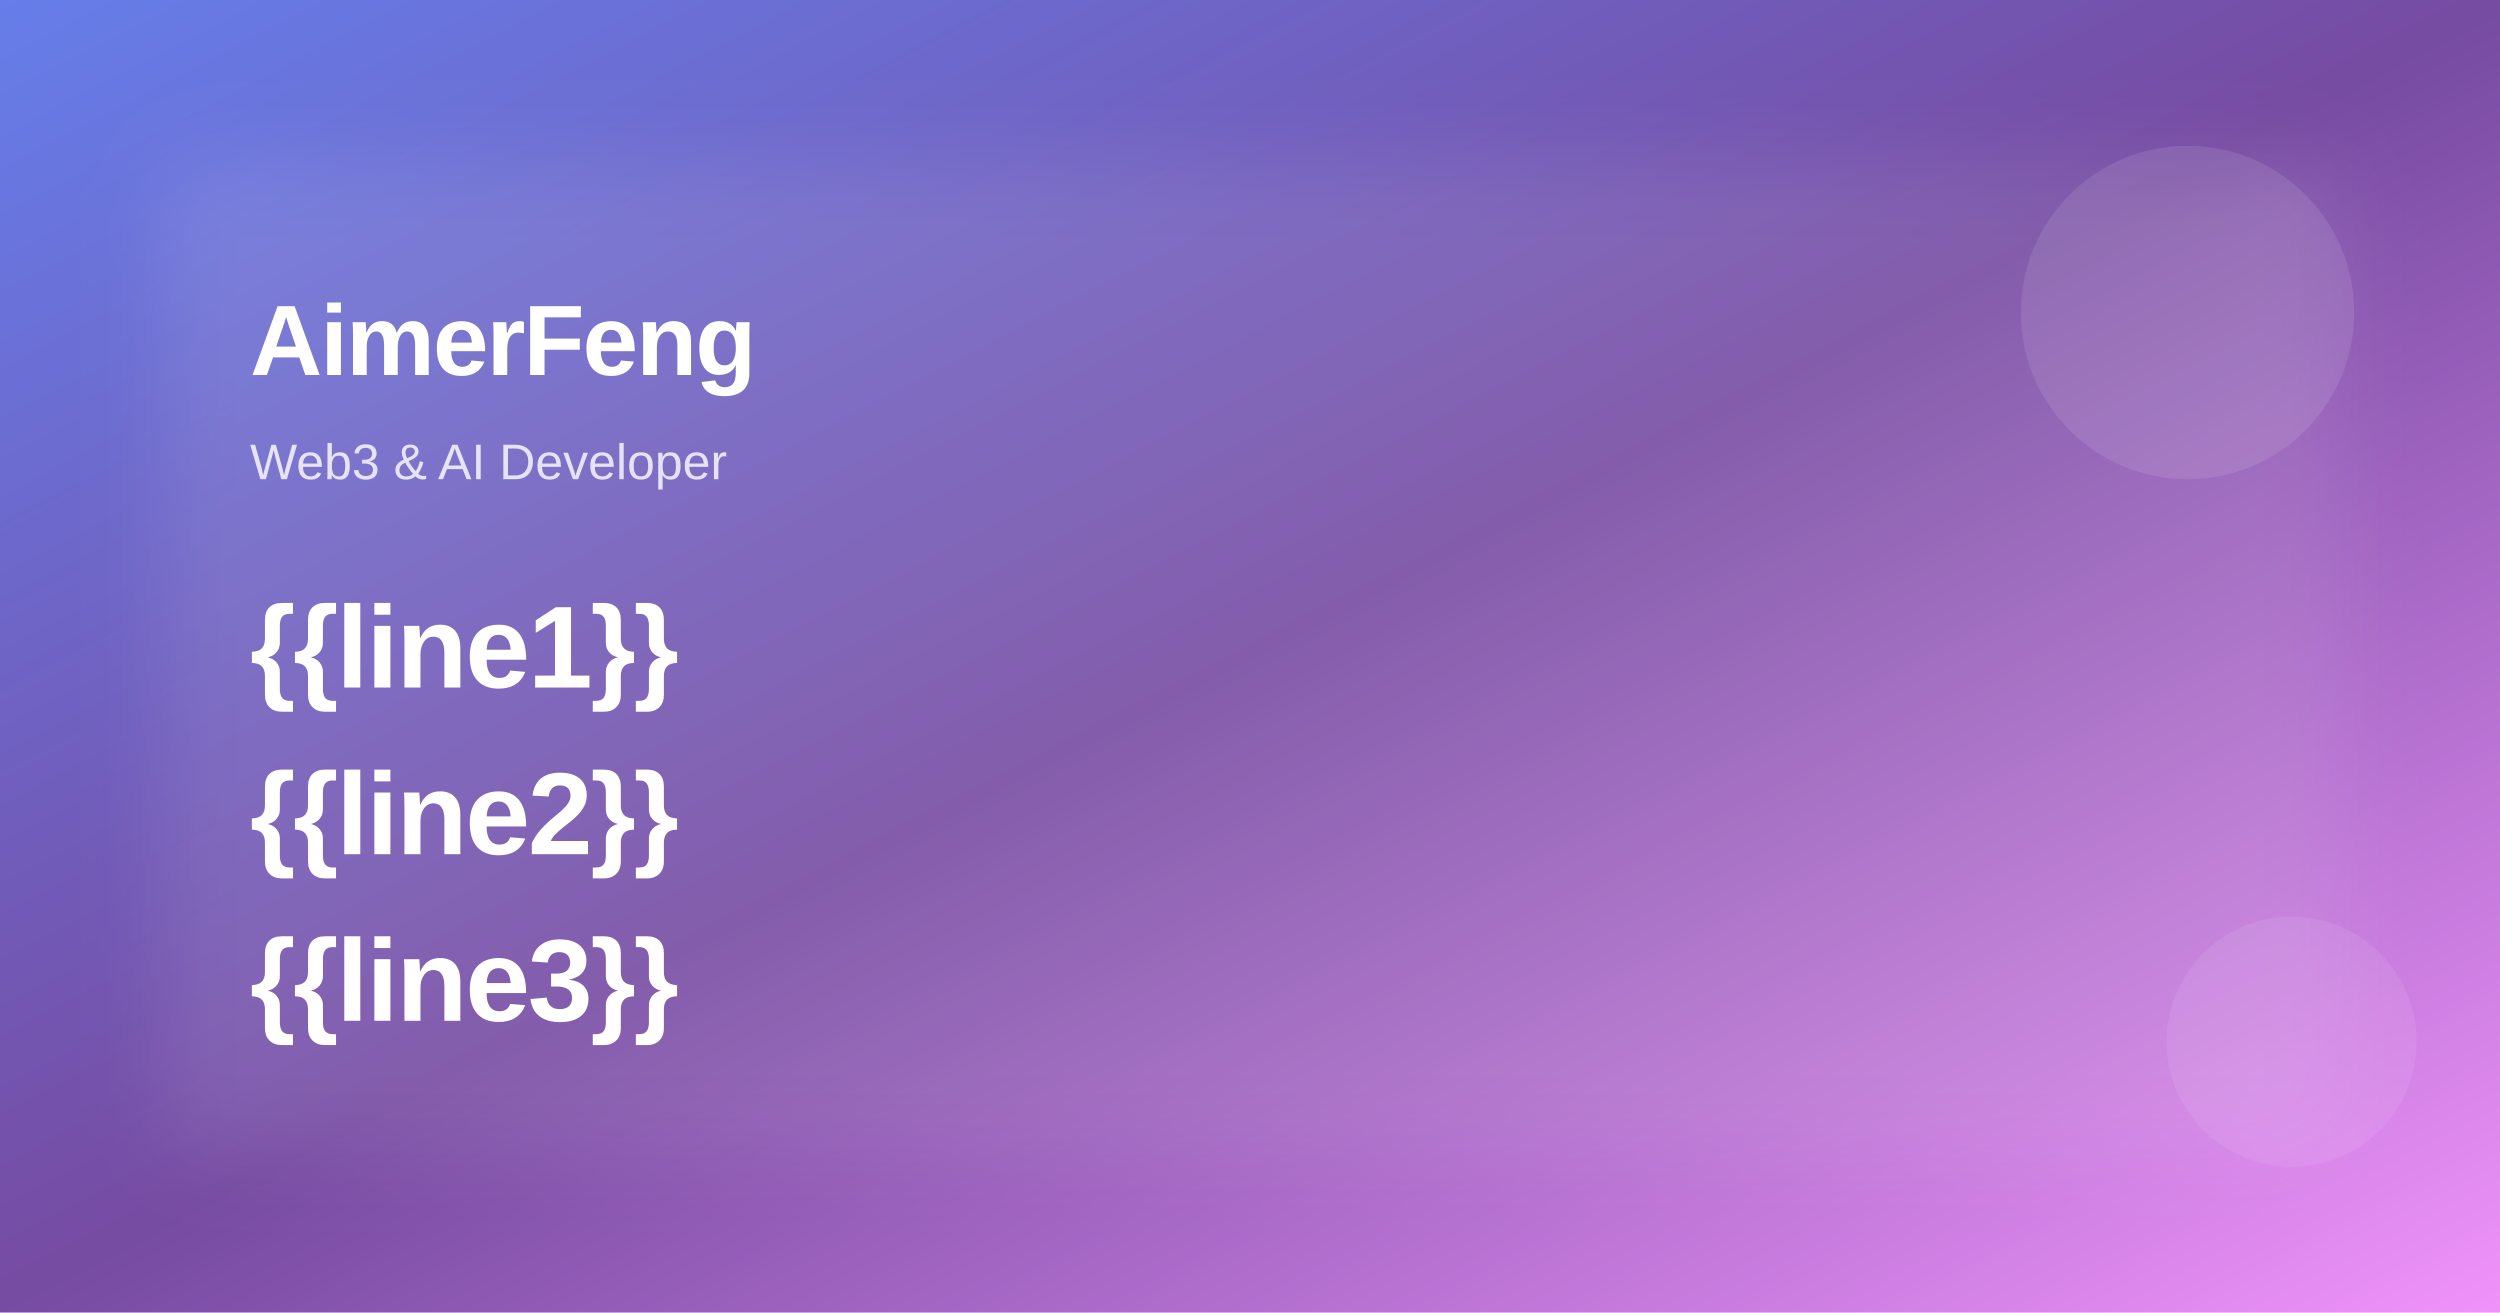
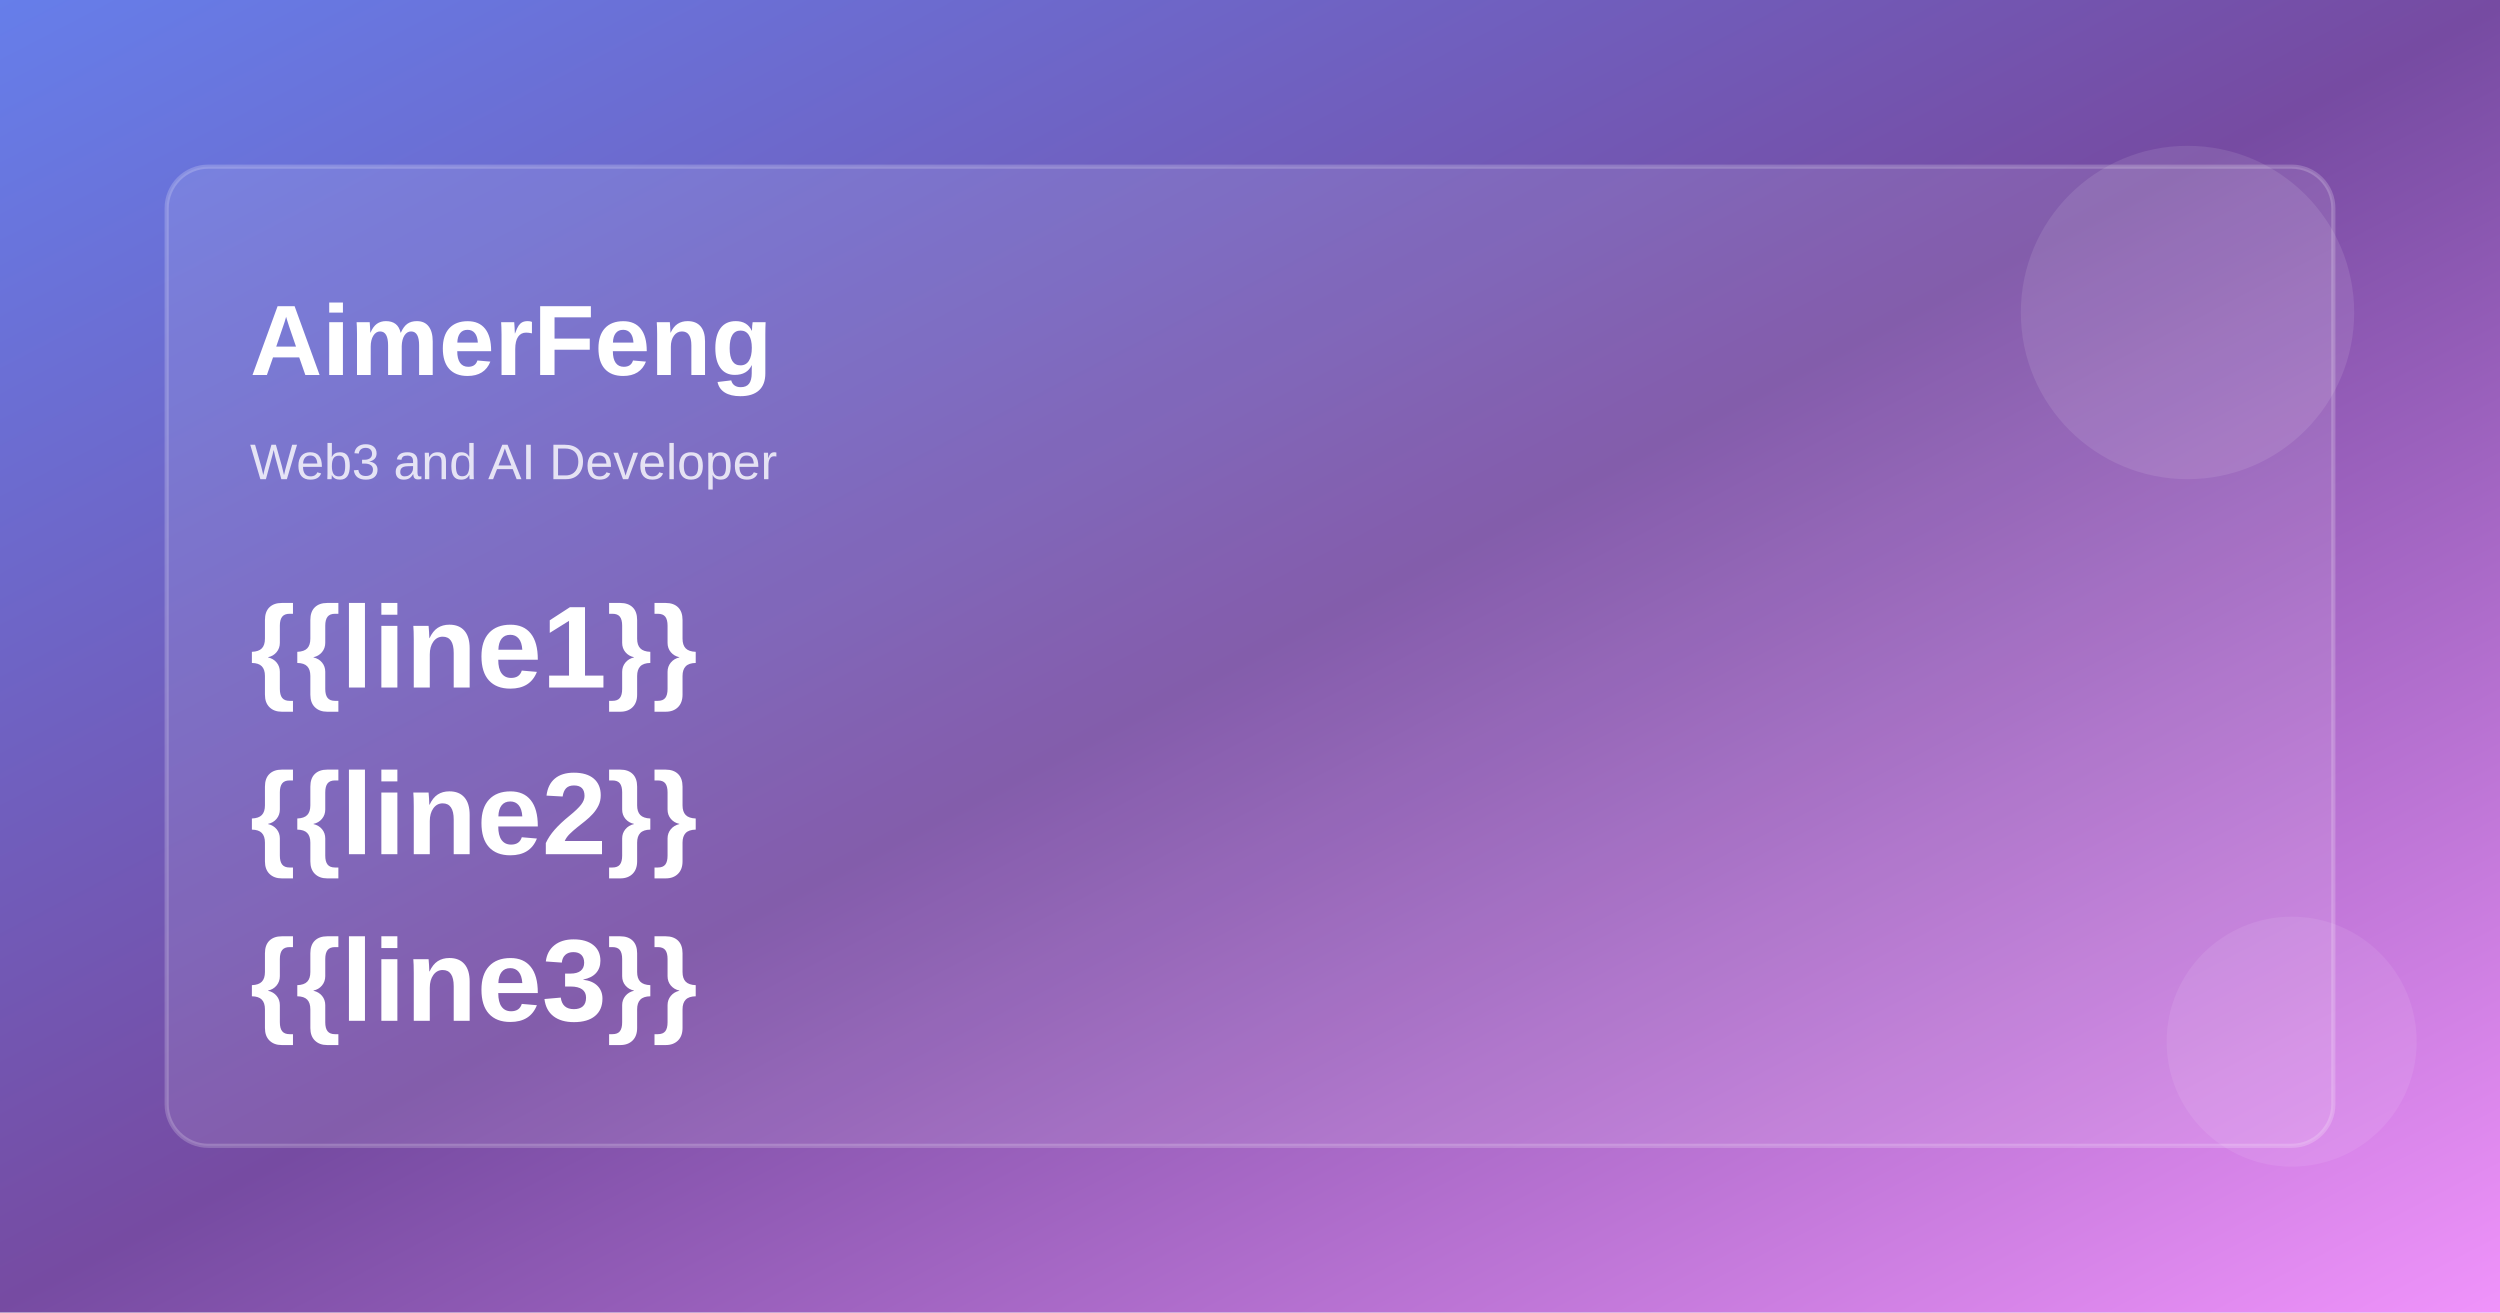
<svg xmlns="http://www.w3.org/2000/svg" width="1200" height="630" fill="none" viewBox="0 0 1200 630">
  <defs>
    <linearGradient id="bg-gradient" x1="0%" y1="0%" x2="100%" y2="100%">
      <stop offset="0%" style="stop-color:#667eea;stop-opacity:1" />
      <stop offset="50%" style="stop-color:#764ba2;stop-opacity:1" />
      <stop offset="100%" style="stop-color:#f093fb;stop-opacity:1" />
    </linearGradient>
-     <filter id="blur">
-       <feGaussianBlur in="SourceGraphic" stdDeviation="20" />
-     </filter>
  </defs>
  <rect width="1200" height="630" fill="url(#bg-gradient)" />
-   <rect x="80" y="80" width="1040" height="470" rx="20" fill="rgba(255, 255, 255, 0.1)" stroke="rgba(255, 255, 255, 0.2)" stroke-width="2" filter="url(#blur)" />
+   <rect x="80" y="80" width="1040" height="470" rx="20" fill="#ffffff" fill-opacity="0.1" stroke="#ffffff" stroke-opacity="0.2" stroke-width="2" />
  <g>
-     <text x="120" y="180" fill="#ffffff" font-family="Arial, sans-serif" font-size="48" font-weight="700" letter-spacing="-0.02em">
+     <text x="120" y="180" fill="#ffffff" font-family="Arial, sans-serif" font-size="48" font-weight="700">
      AimerFeng
    </text>
-     <text x="120" y="230" fill="rgba(255, 255, 255, 0.8)" font-family="Arial, sans-serif" font-size="24" font-weight="400">
-       Web3 &amp; AI Developer
+     <text x="120" y="230" fill="#ffffff" fill-opacity="0.8" font-family="Arial, sans-serif" font-size="24" font-weight="400">
+       Web3 and AI Developer
    </text>
-     <text x="120" y="330" fill="#ffffff" font-family="Arial, sans-serif" font-size="56" font-weight="600" letter-spacing="-0.02em">
+     <text x="120" y="330" fill="#ffffff" font-family="Arial, sans-serif" font-size="56" font-weight="600">
      {{line1}}
    </text>
-     <text x="120" y="410" fill="#ffffff" font-family="Arial, sans-serif" font-size="56" font-weight="600" letter-spacing="-0.02em">
+     <text x="120" y="410" fill="#ffffff" font-family="Arial, sans-serif" font-size="56" font-weight="600">
      {{line2}}
    </text>
-     <text x="120" y="490" fill="#ffffff" font-family="Arial, sans-serif" font-size="56" font-weight="600" letter-spacing="-0.02em">
+     <text x="120" y="490" fill="#ffffff" font-family="Arial, sans-serif" font-size="56" font-weight="600">
      {{line3}}
    </text>
  </g>
-   <circle cx="1050" cy="150" r="80" fill="rgba(255, 255, 255, 0.1)" />
-   <circle cx="1100" cy="500" r="60" fill="rgba(255, 255, 255, 0.08)" />
+   <circle cx="1050" cy="150" r="80" fill="#ffffff" fill-opacity="0.1" />
+   <circle cx="1100" cy="500" r="60" fill="#ffffff" fill-opacity="0.08" />
</svg>
